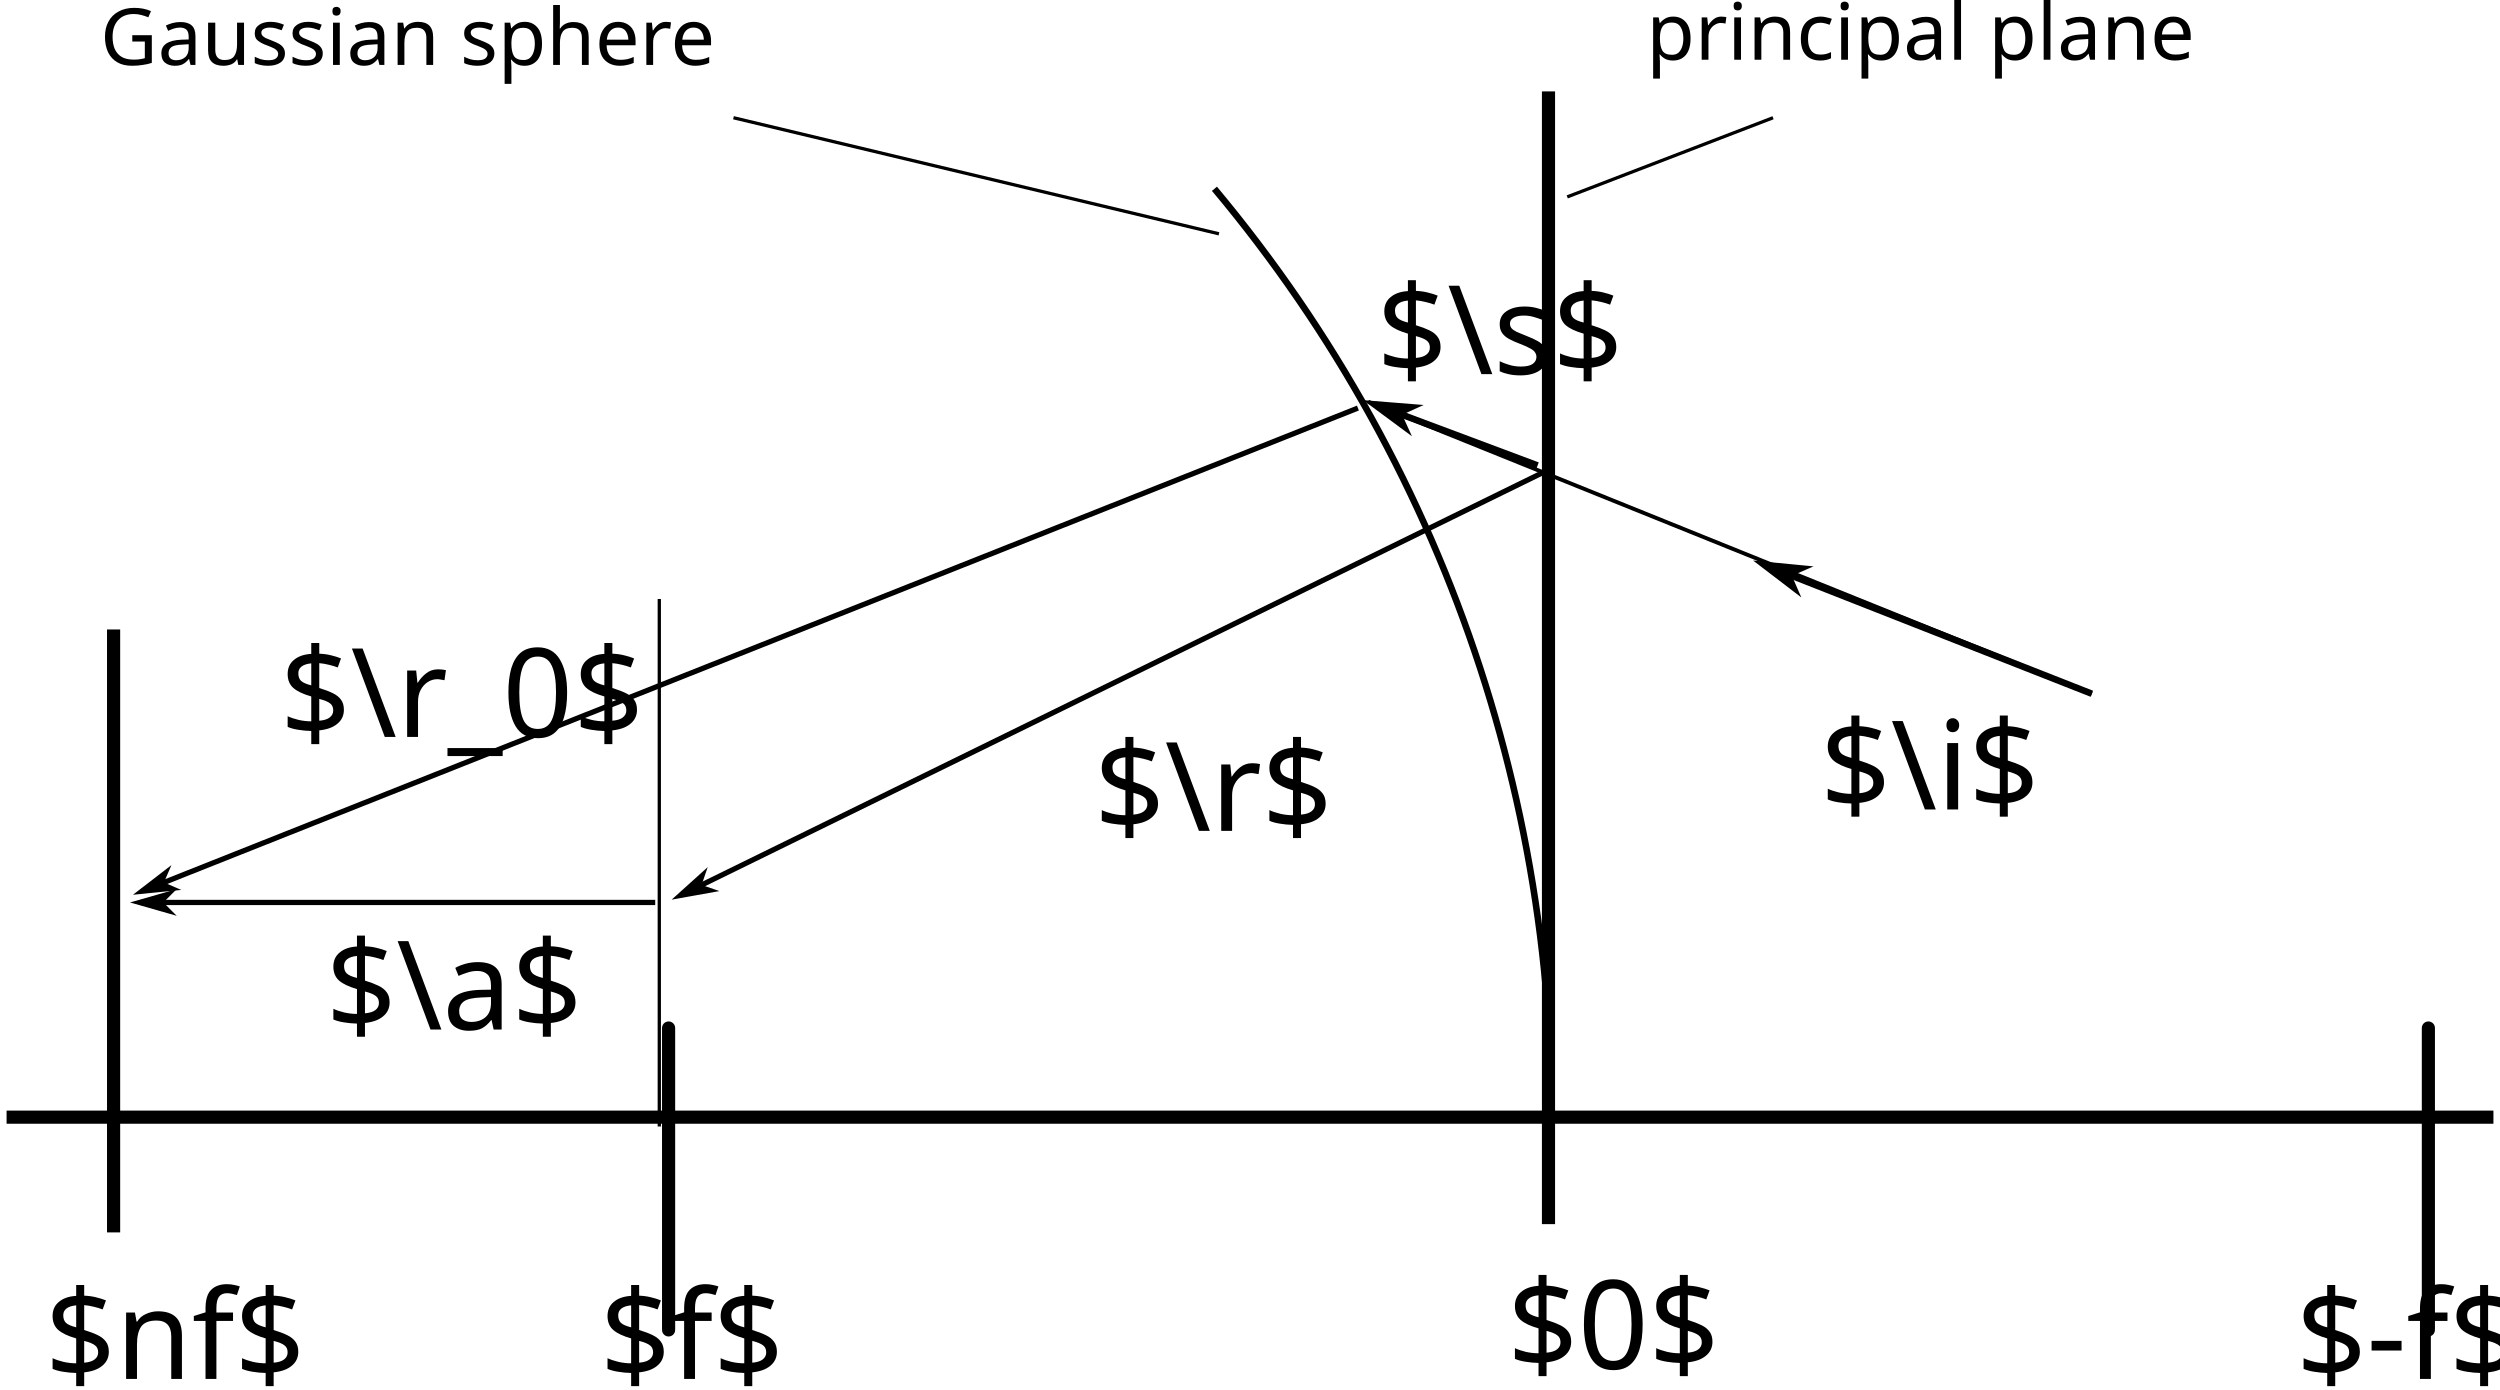
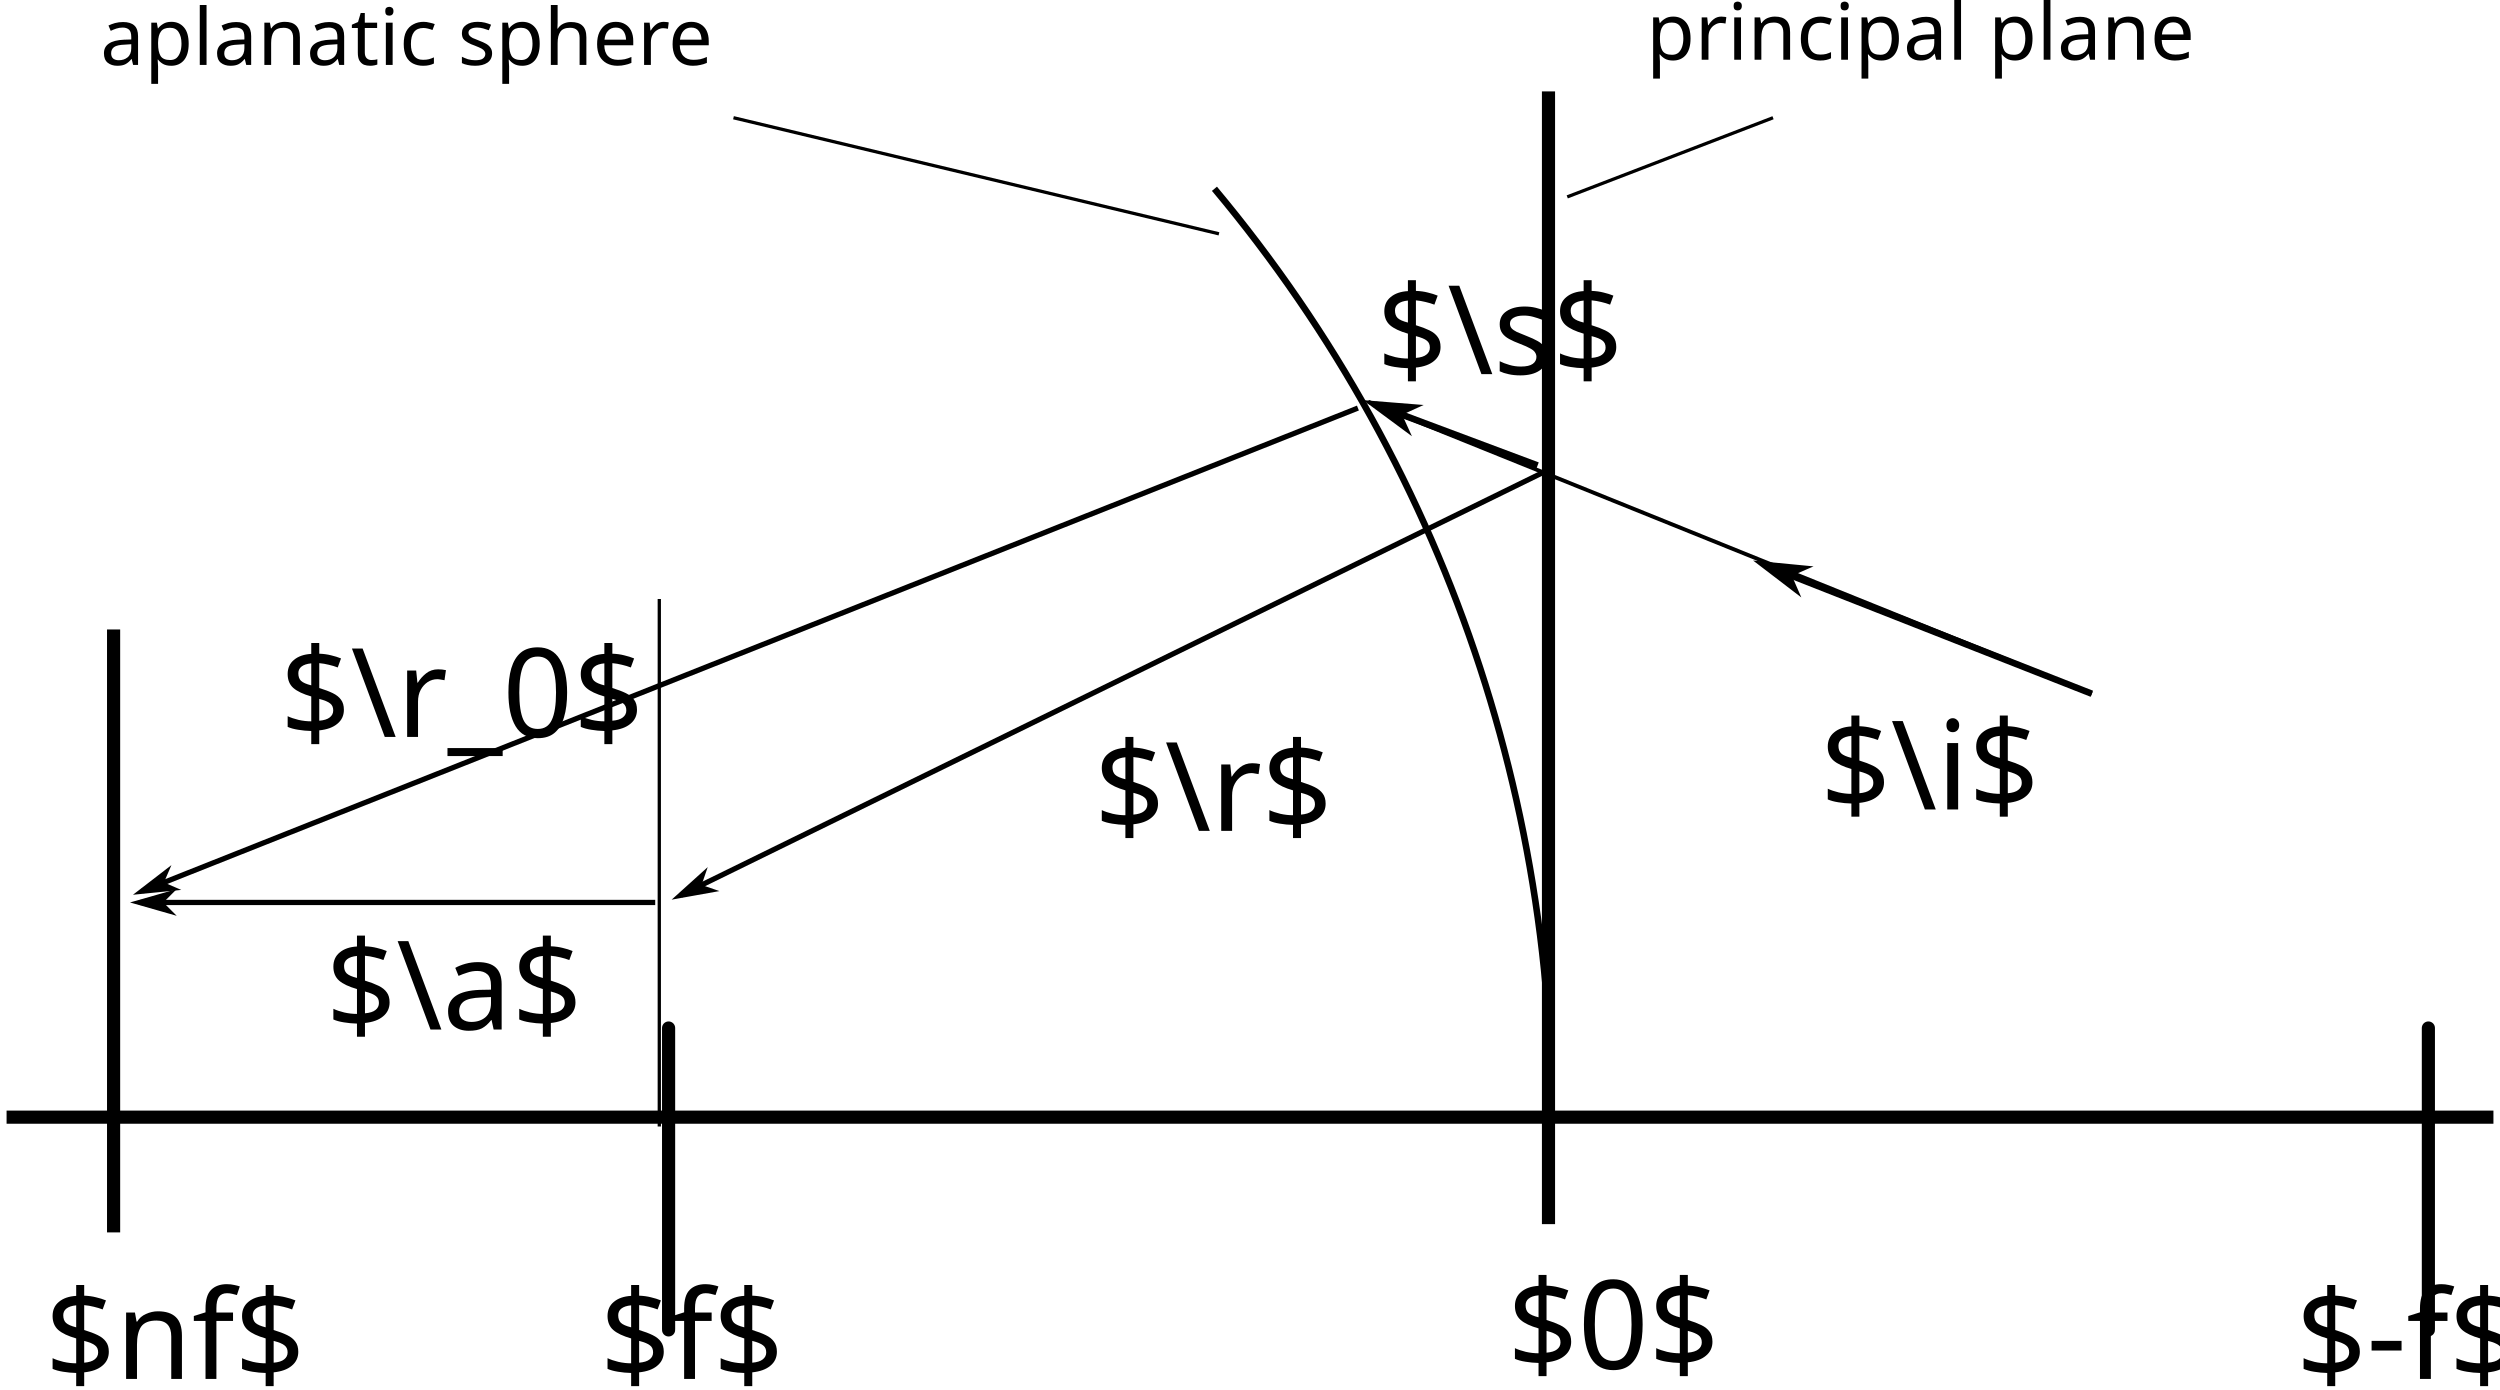
<svg xmlns="http://www.w3.org/2000/svg" width="190.181" height="105.701" id="svg2" version="1.1">
  <defs id="defs4">
    <marker orient="auto" refY="0" refX="0" id="Arrow1Mend" style="overflow:visible">
      <path id="path3917" d="M 0,0 5,-5 -12.5,0 5,5 0,0 z" style="fill-rule:evenodd;stroke:#000000;stroke-width:1pt;marker-start:none" transform="matrix(-0.4,0,0,-0.4,-4,0)" />
    </marker>
  </defs>
  <g id="layer1" transform="translate(-9.787567,-841.0586)" style="display:inline">
    <path style="fill:none;stroke:#000000;stroke-width:1px;stroke-linecap:butt;stroke-linejoin:miter;stroke-opacity:1" d="m 10.288,926.044 189.181,0" id="path2985" />
    <path style="fill:none;stroke:#000000;stroke-width:1px;stroke-linecap:butt;stroke-linejoin:miter;stroke-opacity:1" d="m 127.585,848.014 c 0,52.02 0,34.145 0,86.165" id="path2987" />
    <path style="fill:none;stroke:#000000;stroke-width:1px;stroke-linecap:butt;stroke-linejoin:miter;stroke-opacity:1" d="m 194.52,926.044 c 0,52.02 0,-42.617 0,9.403" id="path2987-4" />
    <path style="fill:none;stroke:#000000;stroke-width:1px;stroke-linecap:butt;stroke-linejoin:miter;stroke-opacity:1" d="m 18.429,888.944 c 0,52.02 0,-6.156 0,45.865" id="path2987-4-7" />
    <path transform="matrix(1.8874,0,0,1.891643,-70.46198,755.5743)" style="fill:none;stroke:#000000;stroke-width:0.265;stroke-miterlimit:4;stroke-opacity:1;stroke-dasharray:none;stroke-dashoffset:0;display:inline" id="path3020-8" d="m 91.467,52.782 c 9.62,11.465 14.444,26.201 13.465,41.136" />
    <path style="fill:none;stroke:#000000;stroke-width:1px;stroke-linecap:butt;stroke-linejoin:miter;stroke-opacity:1" d="m 60.649,926.044 c 0,52.02 0,-42.617 0,9.403" id="path2987-4-6" />
    <path style="fill:none;stroke:#000000;stroke-width:0.4;stroke-linecap:butt;stroke-linejoin:miter;stroke-miterlimit:4;stroke-opacity:1;stroke-dasharray:none;marker-end:url(#Arrow1Mend);display:inline" d="m 127.297,876.938 -65.709,32.213" id="path7823" />
    <path style="fill:none;stroke:#000000;stroke-width:0.4;stroke-linecap:butt;stroke-linejoin:miter;stroke-miterlimit:4;stroke-opacity:1;stroke-dasharray:none;marker-end:url(#Arrow1Mend);display:inline" d="m 59.631,909.711 -39.166,0" id="path8007" />
    <path style="fill:none;stroke:#000000;stroke-width:0.4;stroke-linecap:butt;stroke-linejoin:miter;stroke-miterlimit:4;stroke-opacity:1;stroke-dasharray:none;marker-start:none;marker-end:url(#Arrow1Mend);display:inline" d="M 113.088,872.1 20.633,908.835" id="path8191" />
    <path style="fill:none;stroke:#000000;stroke-width:0.3;stroke-linecap:butt;stroke-linejoin:miter;stroke-miterlimit:4;stroke-opacity:1;stroke-dasharray:none;display:inline" d="M 168.919,893.835 113.867,871.621" id="path6685" />
    <path style="fill:none;stroke:#000000;stroke-width:0.5;stroke-linecap:butt;stroke-linejoin:miter;stroke-opacity:1;marker-start:none;marker-end:url(#Arrow1Mend);display:inline" d="m 168.919,893.835 -24.854,-9.775" id="path6685-9" />
    <path style="fill:none;stroke:#000000;stroke-width:0.5;stroke-linecap:butt;stroke-linejoin:miter;stroke-opacity:1;marker-end:url(#Arrow1Mend);display:inline" d="m 126.755,876.468 -12.351,-4.625" id="path6685-3" />
    <text xml:space="preserve" style="font-size:9.403px;font-style:normal;font-variant:normal;font-weight:normal;font-stretch:normal;line-height:125%;letter-spacing:0px;word-spacing:0px;fill:#000000;fill-opacity:1;stroke:none;font-family:Gentium;-inkscape-font-specification:Gentium" x="184.618" y="945.112" id="text8640" transform="scale(0.9991039,1.000897)">
      <tspan id="tspan8642" x="184.618" y="945.112">$-f$</tspan>
    </text>
    <text xml:space="preserve" style="font-size:9.403px;font-style:normal;font-variant:normal;font-weight:normal;font-stretch:normal;line-height:125%;letter-spacing:0px;word-spacing:0px;fill:#000000;fill-opacity:1;stroke:none;font-family:Gentium;-inkscape-font-specification:Gentium" x="55.476" y="945.112" id="text8644" transform="scale(0.9991039,1.000897)">
      <tspan id="tspan8646" x="55.476" y="945.112">$f$</tspan>
    </text>
    <text xml:space="preserve" style="font-size:9.403px;font-style:normal;font-variant:normal;font-weight:normal;font-stretch:normal;line-height:125%;letter-spacing:0px;word-spacing:0px;fill:#000000;fill-opacity:1;stroke:none;font-family:Gentium;-inkscape-font-specification:Gentium" x="124.565" y="944.35" id="text8648" transform="scale(0.9991039,1.000897)">
      <tspan id="tspan8650" x="124.565" y="944.35">$0$</tspan>
    </text>
    <text xml:space="preserve" style="font-size:9.403px;font-style:normal;font-variant:normal;font-weight:normal;font-stretch:normal;line-height:125%;letter-spacing:0px;word-spacing:0px;fill:#000000;fill-opacity:1;stroke:none;font-family:Gentium;-inkscape-font-specification:Gentium" x="13.221" y="945.112" id="text8652" transform="scale(0.9991039,1.000897)">
      <tspan id="tspan8654" x="13.221" y="945.112">$nf$</tspan>
    </text>
    <text xml:space="preserve" style="font-size:9.403px;font-style:normal;font-variant:normal;font-weight:normal;font-stretch:normal;line-height:125%;letter-spacing:0px;word-spacing:0px;fill:#000000;fill-opacity:1;stroke:none;font-family:Gentium;-inkscape-font-specification:Gentium" x="34.6" y="918.556" id="text8656" transform="scale(0.9991039,1.000897)">
      <tspan id="tspan8658" x="34.6" y="918.556">$\a$</tspan>
    </text>
    <text xml:space="preserve" style="font-size:6px;font-style:normal;font-variant:normal;font-weight:normal;font-stretch:normal;line-height:125%;letter-spacing:0px;word-spacing:0px;fill:#000000;fill-opacity:1;stroke:none;font-family:Gentium;-inkscape-font-specification:Gentium" x="45.361" y="62.866" id="text8660" transform="translate(0,839.7638)">
      <tspan id="tspan8662" x="45.361" y="62.866" />
    </text>
    <text xml:space="preserve" style="font-size:9.403px;font-style:normal;font-variant:normal;font-weight:normal;font-stretch:normal;line-height:125%;letter-spacing:0px;word-spacing:0px;fill:#000000;fill-opacity:1;stroke:none;font-family:Gentium;-inkscape-font-specification:Gentium" x="93.109" y="903.456" id="text8664" transform="scale(0.9991039,1.000897)">
      <tspan id="tspan8666" x="93.109" y="903.456">$\r$</tspan>
    </text>
    <text xml:space="preserve" style="font-size:9.403px;font-style:normal;font-variant:normal;font-weight:normal;font-stretch:normal;line-height:125%;letter-spacing:0px;word-spacing:0px;fill:#000000;fill-opacity:1;stroke:none;font-family:Gentium;-inkscape-font-specification:Gentium" x="148.388" y="901.829" id="text8668" transform="scale(0.9991039,1.000897)">
      <tspan id="tspan8670" x="148.388" y="901.829">$\i$</tspan>
    </text>
    <text xml:space="preserve" style="font-size:9.403px;font-style:normal;font-variant:normal;font-weight:normal;font-stretch:normal;line-height:125%;letter-spacing:0px;word-spacing:0px;fill:#000000;fill-opacity:1;stroke:none;font-family:Gentium;-inkscape-font-specification:Gentium" x="31.121" y="896.316" id="text8672" transform="scale(0.9991039,1.000897)">
      <tspan id="tspan8674" x="31.121" y="896.316">$\r_0$</tspan>
    </text>
    <text xml:space="preserve" style="font-size:9.403px;font-style:normal;font-variant:normal;font-weight:normal;font-stretch:normal;line-height:125%;letter-spacing:0px;word-spacing:0px;fill:#000000;fill-opacity:1;stroke:none;font-family:Gentium;-inkscape-font-specification:Gentium" x="114.621" y="868.744" id="text8676" transform="scale(0.9991039,1.000897)">
      <tspan id="tspan8678" x="114.621" y="868.744">$\s$</tspan>
    </text>
    <text xml:space="preserve" style="font-size:6px;font-style:normal;font-variant:normal;font-weight:normal;font-stretch:normal;line-height:125%;letter-spacing:0px;word-spacing:0px;fill:#000000;fill-opacity:1;stroke:none;font-family:Gentium;-inkscape-font-specification:Gentium" x="17.415" y="846.001" id="text8813">
-       <tspan id="tspan8815" x="17.415" y="846.001">Gaussian sphere</tspan>
+       <tspan id="tspan8815" x="17.415" y="846.001">aplanatic sphere</tspan>
    </text>
    <text xml:space="preserve" style="font-size:6px;font-style:normal;font-variant:normal;font-weight:normal;font-stretch:normal;line-height:125%;letter-spacing:0px;word-spacing:0px;fill:#000000;fill-opacity:1;stroke:none;font-family:Gentium;-inkscape-font-specification:Gentium" x="135.033" y="845.6" id="text8817">
      <tspan id="tspan8819" x="135.033" y="845.6">principal plane</tspan>
    </text>
    <path style="fill:none;stroke:#000000;stroke-width:0.25;stroke-linecap:butt;stroke-linejoin:miter;stroke-opacity:1" d="m 55.798,12.971 36.931,8.831" id="path8840" transform="translate(9.787567,837.0443)" />
    <path style="fill:none;stroke:#000000;stroke-width:0.25;stroke-linecap:butt;stroke-linejoin:miter;stroke-opacity:1" d="M 134.879,12.971 119.224,18.992" id="path8842" transform="translate(9.787567,837.0443)" />
  </g>
  <g id="layer3" style="display:none" transform="translate(-9.787567,-1.294846)">
    <path style="fill:none;stroke:#000000;stroke-width:0.415;stroke-miterlimit:4;stroke-opacity:1;stroke-dasharray:none;stroke-dashoffset:0" id="path3000" d="m 140.357,90.098 c 0,19.724 -15.99,35.714 -35.714,35.714 -19.724,0 -35.714,-15.99 -35.714,-35.714 0,-19.724 15.99,-35.714 35.714,-35.714 19.724,0 35.714,15.99 35.714,35.714 z" transform="matrix(1.205373,0,0,1.205918,-40.23583,-44.74768)" />
    <path transform="matrix(1.205373,0,0,1.205918,-40.43231,-44.7706)" style="fill:none;stroke:#000000;stroke-width:0.207;stroke-miterlimit:4;stroke-opacity:1;stroke-dasharray:none;stroke-dashoffset:0" id="path3020" d="m 105.056,90.117 c 0,32.079 -26.005,58.084 -58.084,58.084 -32.079,0 -58.084,-26.005 -58.084,-58.084 0,-32.079 26.005,-58.084 58.084,-58.084 32.079,0 58.084,26.005 58.084,58.084 z" />
  </g>
  <path style="fill:none;stroke:#000000;stroke-width:0.25;stroke-linecap:butt;stroke-linejoin:miter;stroke-opacity:1" d="m 50.154,85.695 0,-40.128" id="path6683" />
</svg>
